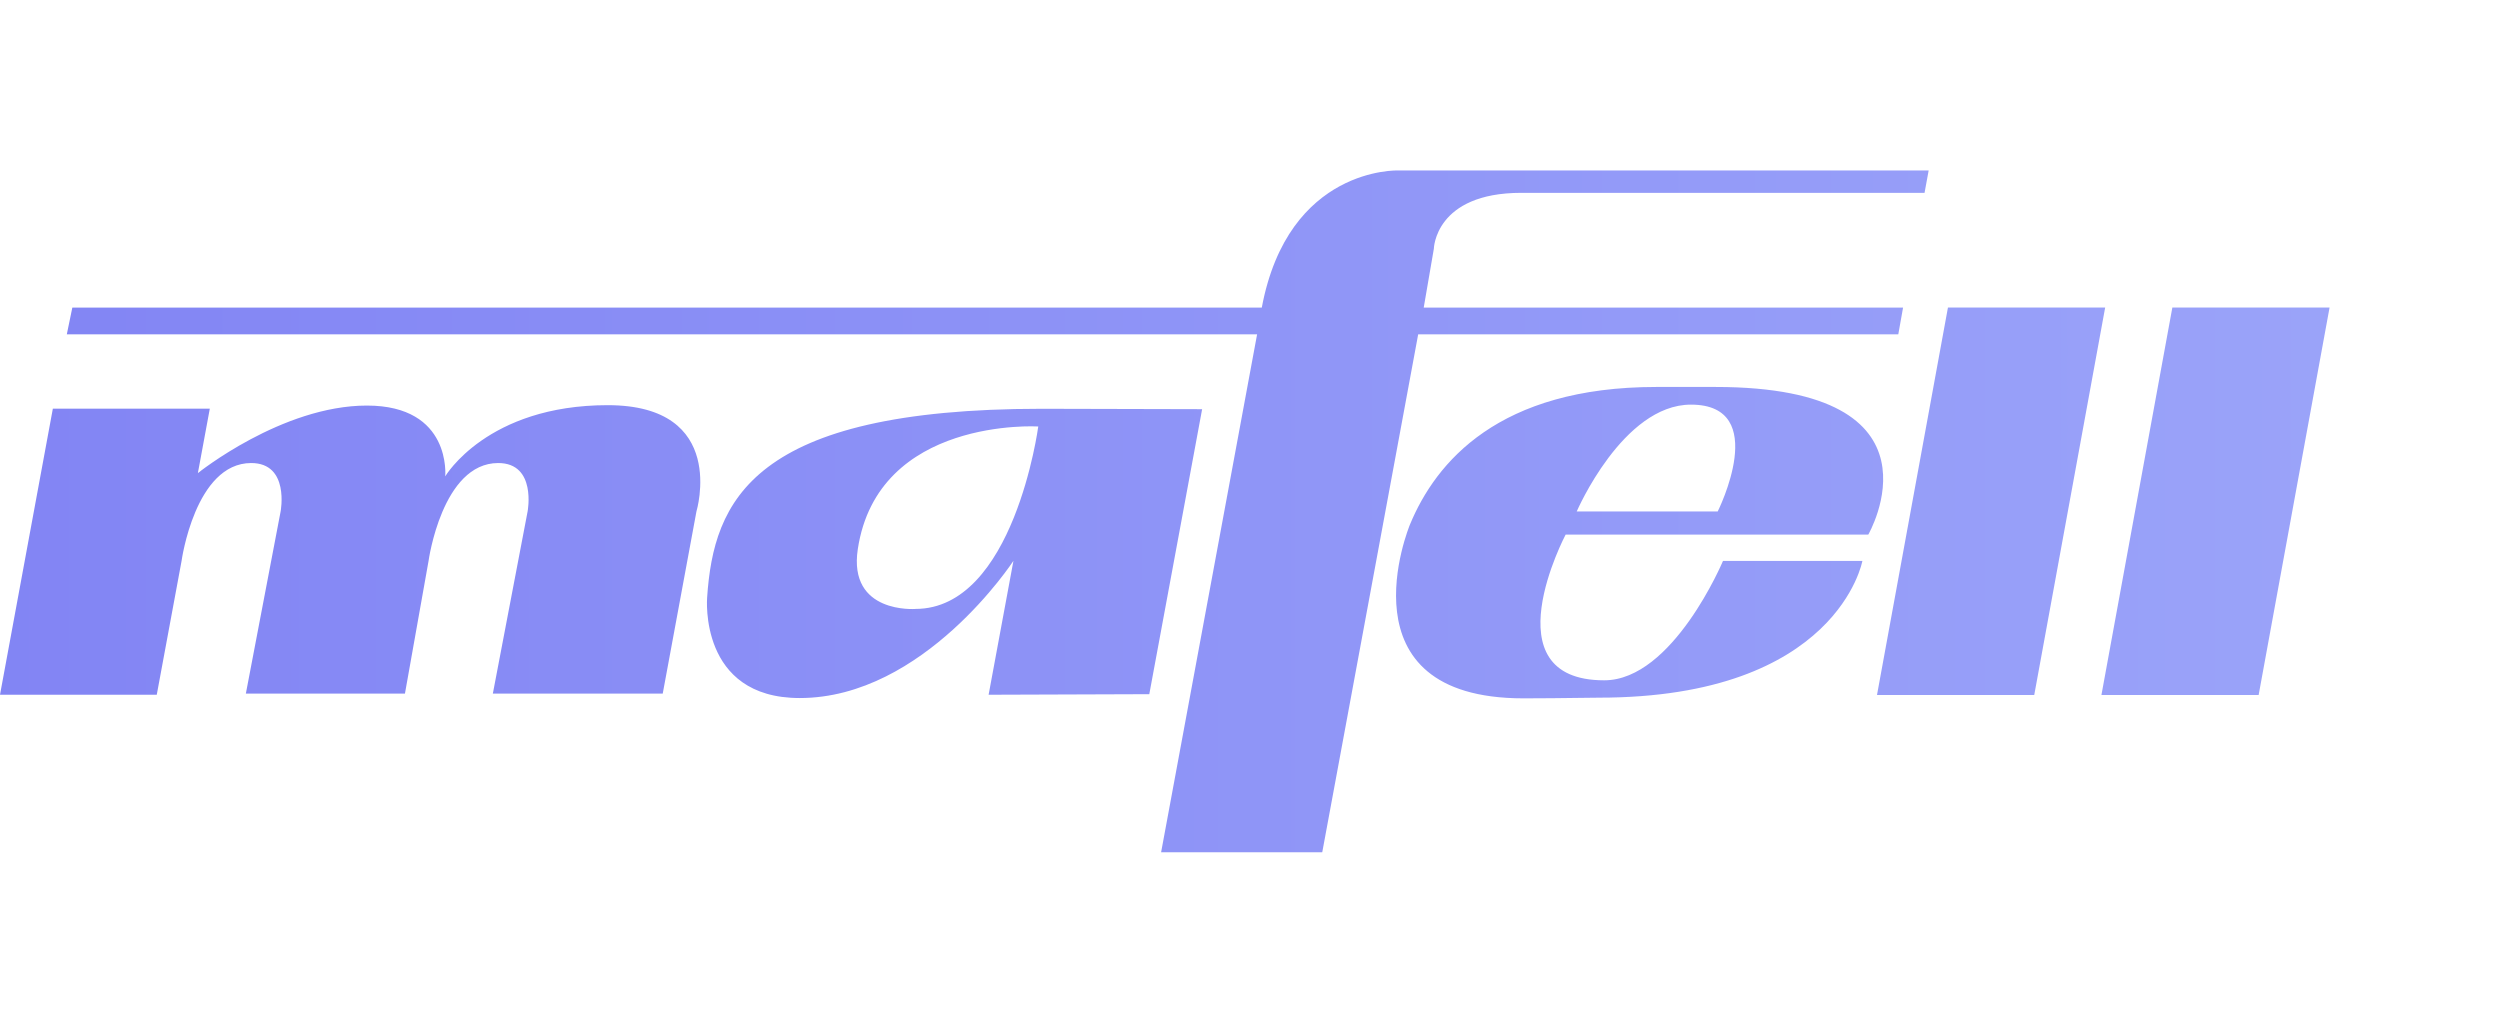
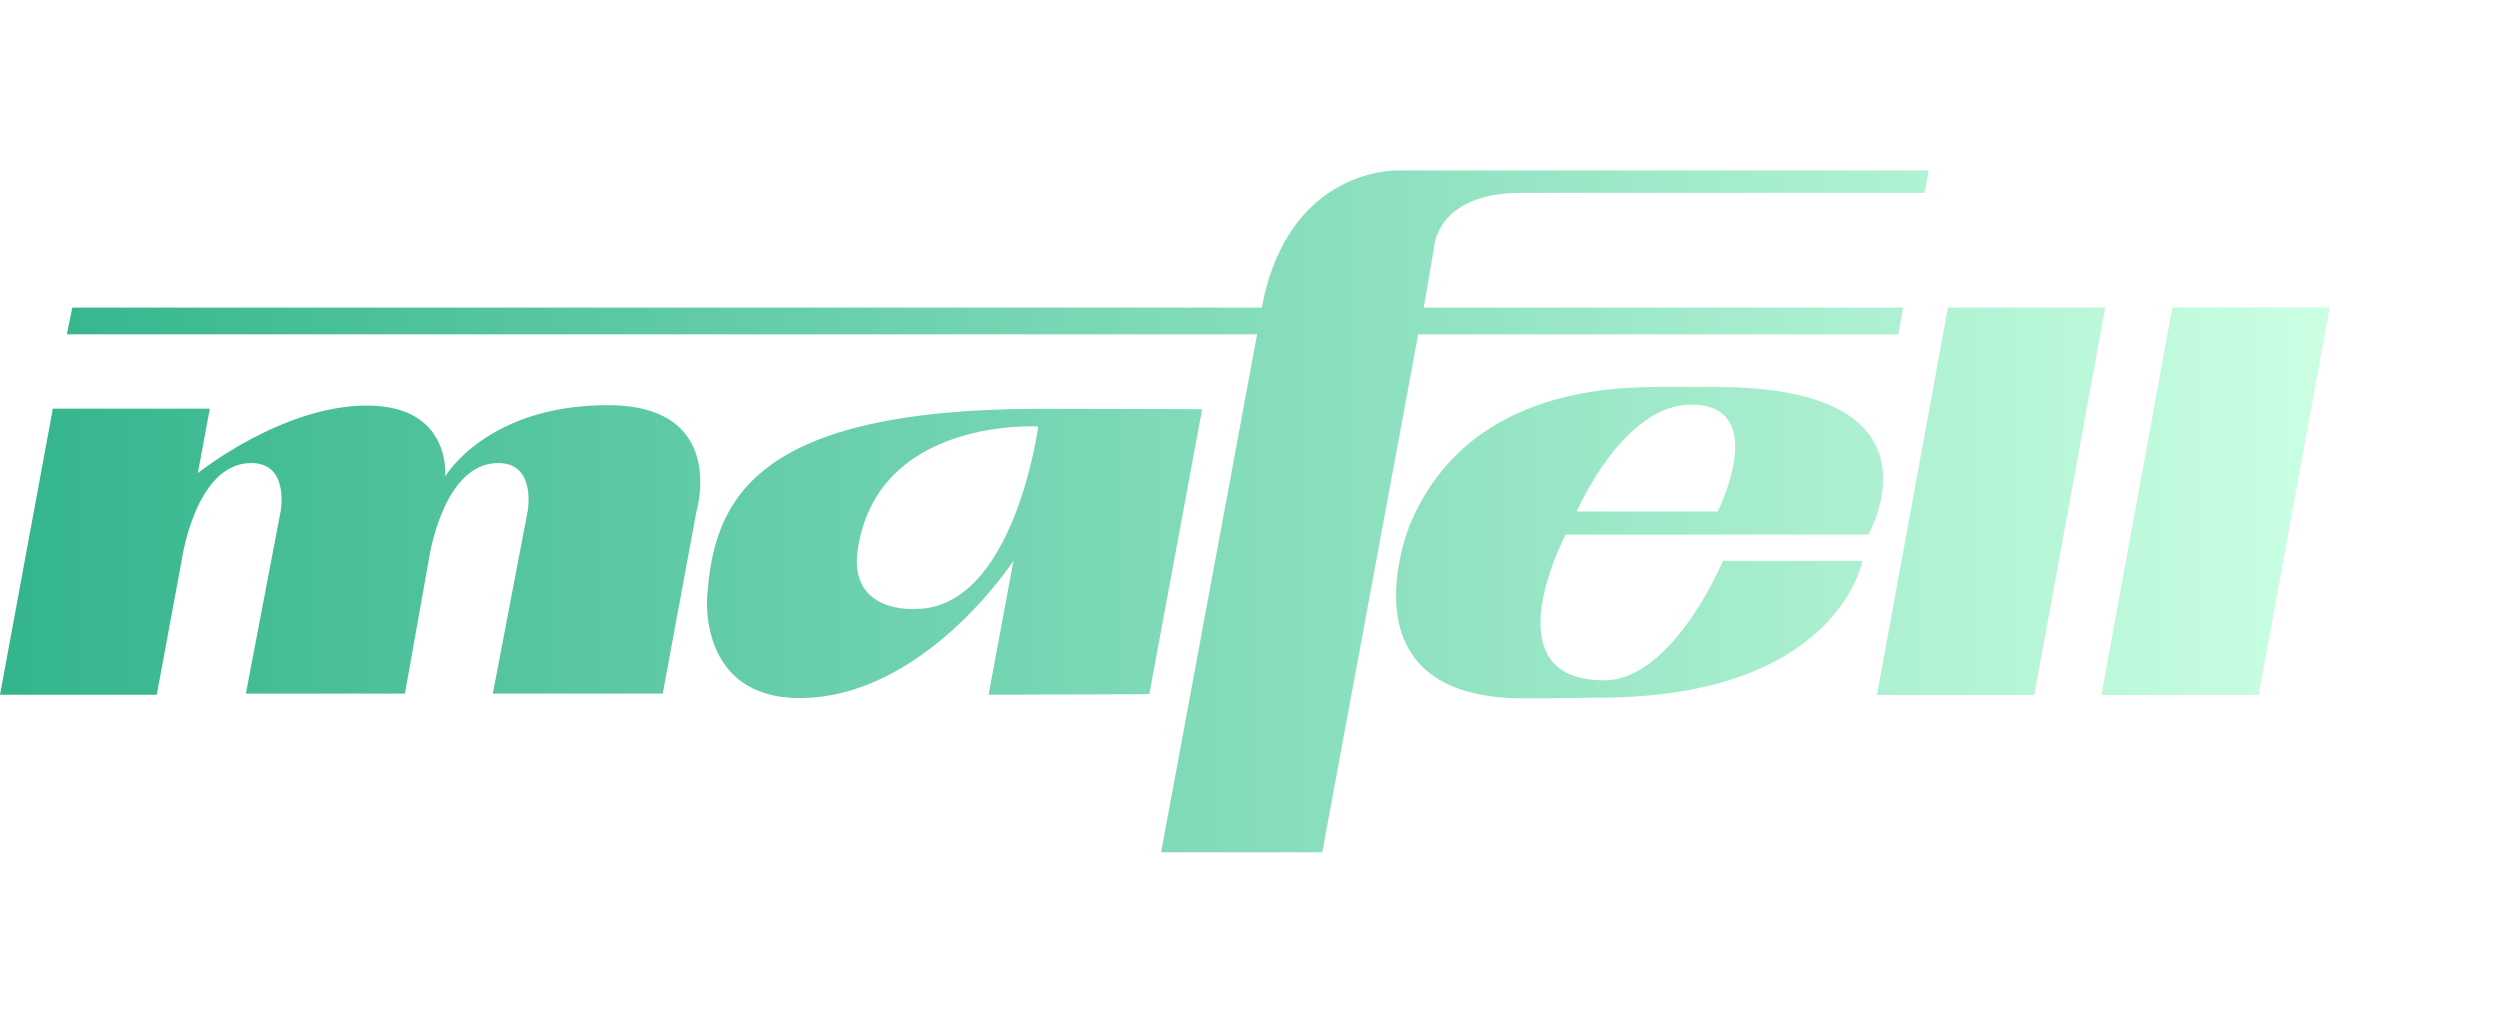
<svg xmlns="http://www.w3.org/2000/svg" width="88" height="36" fill="none">
  <path fill="url(#a)" fill-opacity=".8" fill-rule="evenodd" d="M40.87 30h5.673l3.377-18.232h16.9l.168-.941H50.115l.356-2.069s.037-1.97 3.08-1.97h14.193L67.889 6H49.22s-3.872-.146-4.805 4.827H2.546l-.194.941H44.25L40.871 30ZM0 24.455h5.518l.874-4.714s.475-3.442 2.45-3.442c1.362 0 1.036 1.703 1.036 1.703l-1.224 6.413h5.6l.832-4.674s.475-3.442 2.45-3.442c1.362 0 1.036 1.703 1.036 1.703l-1.224 6.413h5.98l1.187-6.413s1.128-3.74-3.123-3.74c-4.252 0-5.72 2.506-5.72 2.506s.238-2.492-2.757-2.492c-2.994 0-5.95 2.378-5.95 2.378l.42-2.268H1.86L0 24.455Zm36.665-10.066c-10.2 0-11.546 3.244-11.774 6.646 0 0-.303 3.536 3.259 3.536 4.376 0 7.523-4.83 7.523-4.83l-.874 4.714 5.656-.02 1.86-10.032h-.053c-.527-.002-4.86-.014-5.597-.014Zm-4.442 7.046s-2.372.182-2.029-2.103c.703-4.663 6.353-4.32 6.353-4.32s-.855 6.422-4.324 6.422Zm28.159-7.814c8.387 0 5.382 5.196 5.382 5.196H55.111s-2.717 5.13 1.356 5.13c2.42 0 4.182-4.202 4.182-4.202h4.907s-.873 4.813-9.284 4.813c-.155 0-.407.004-.721.008-.522.007-1.216.016-1.924.016-6.52 0-4.02-6.061-3.994-6.124.91-2.192 3.12-4.837 8.67-4.837h2.079Zm.082 4.381s1.887-3.759-.943-3.759c-2.401 0-4.02 3.76-4.02 3.76h4.963Zm5.607 6.463h5.534l2.497-13.641h-5.534L66.07 24.465Zm7.9 0h5.533l2.497-13.641h-5.534L73.97 24.465Z" clip-rule="evenodd" />
  <defs>
    <linearGradient id="a" x1="0" x2="82.001" y1="18" y2="18" gradientUnits="userSpaceOnUse">
-       <stop stop-color="#6366F1" />
-       <stop offset="1" stop-color="#818CF8" />
+       <stop stop-color="#00A270" />
+       <stop offset="1" stop-color="#BDFFDB" />
    </linearGradient>
  </defs>
</svg>
